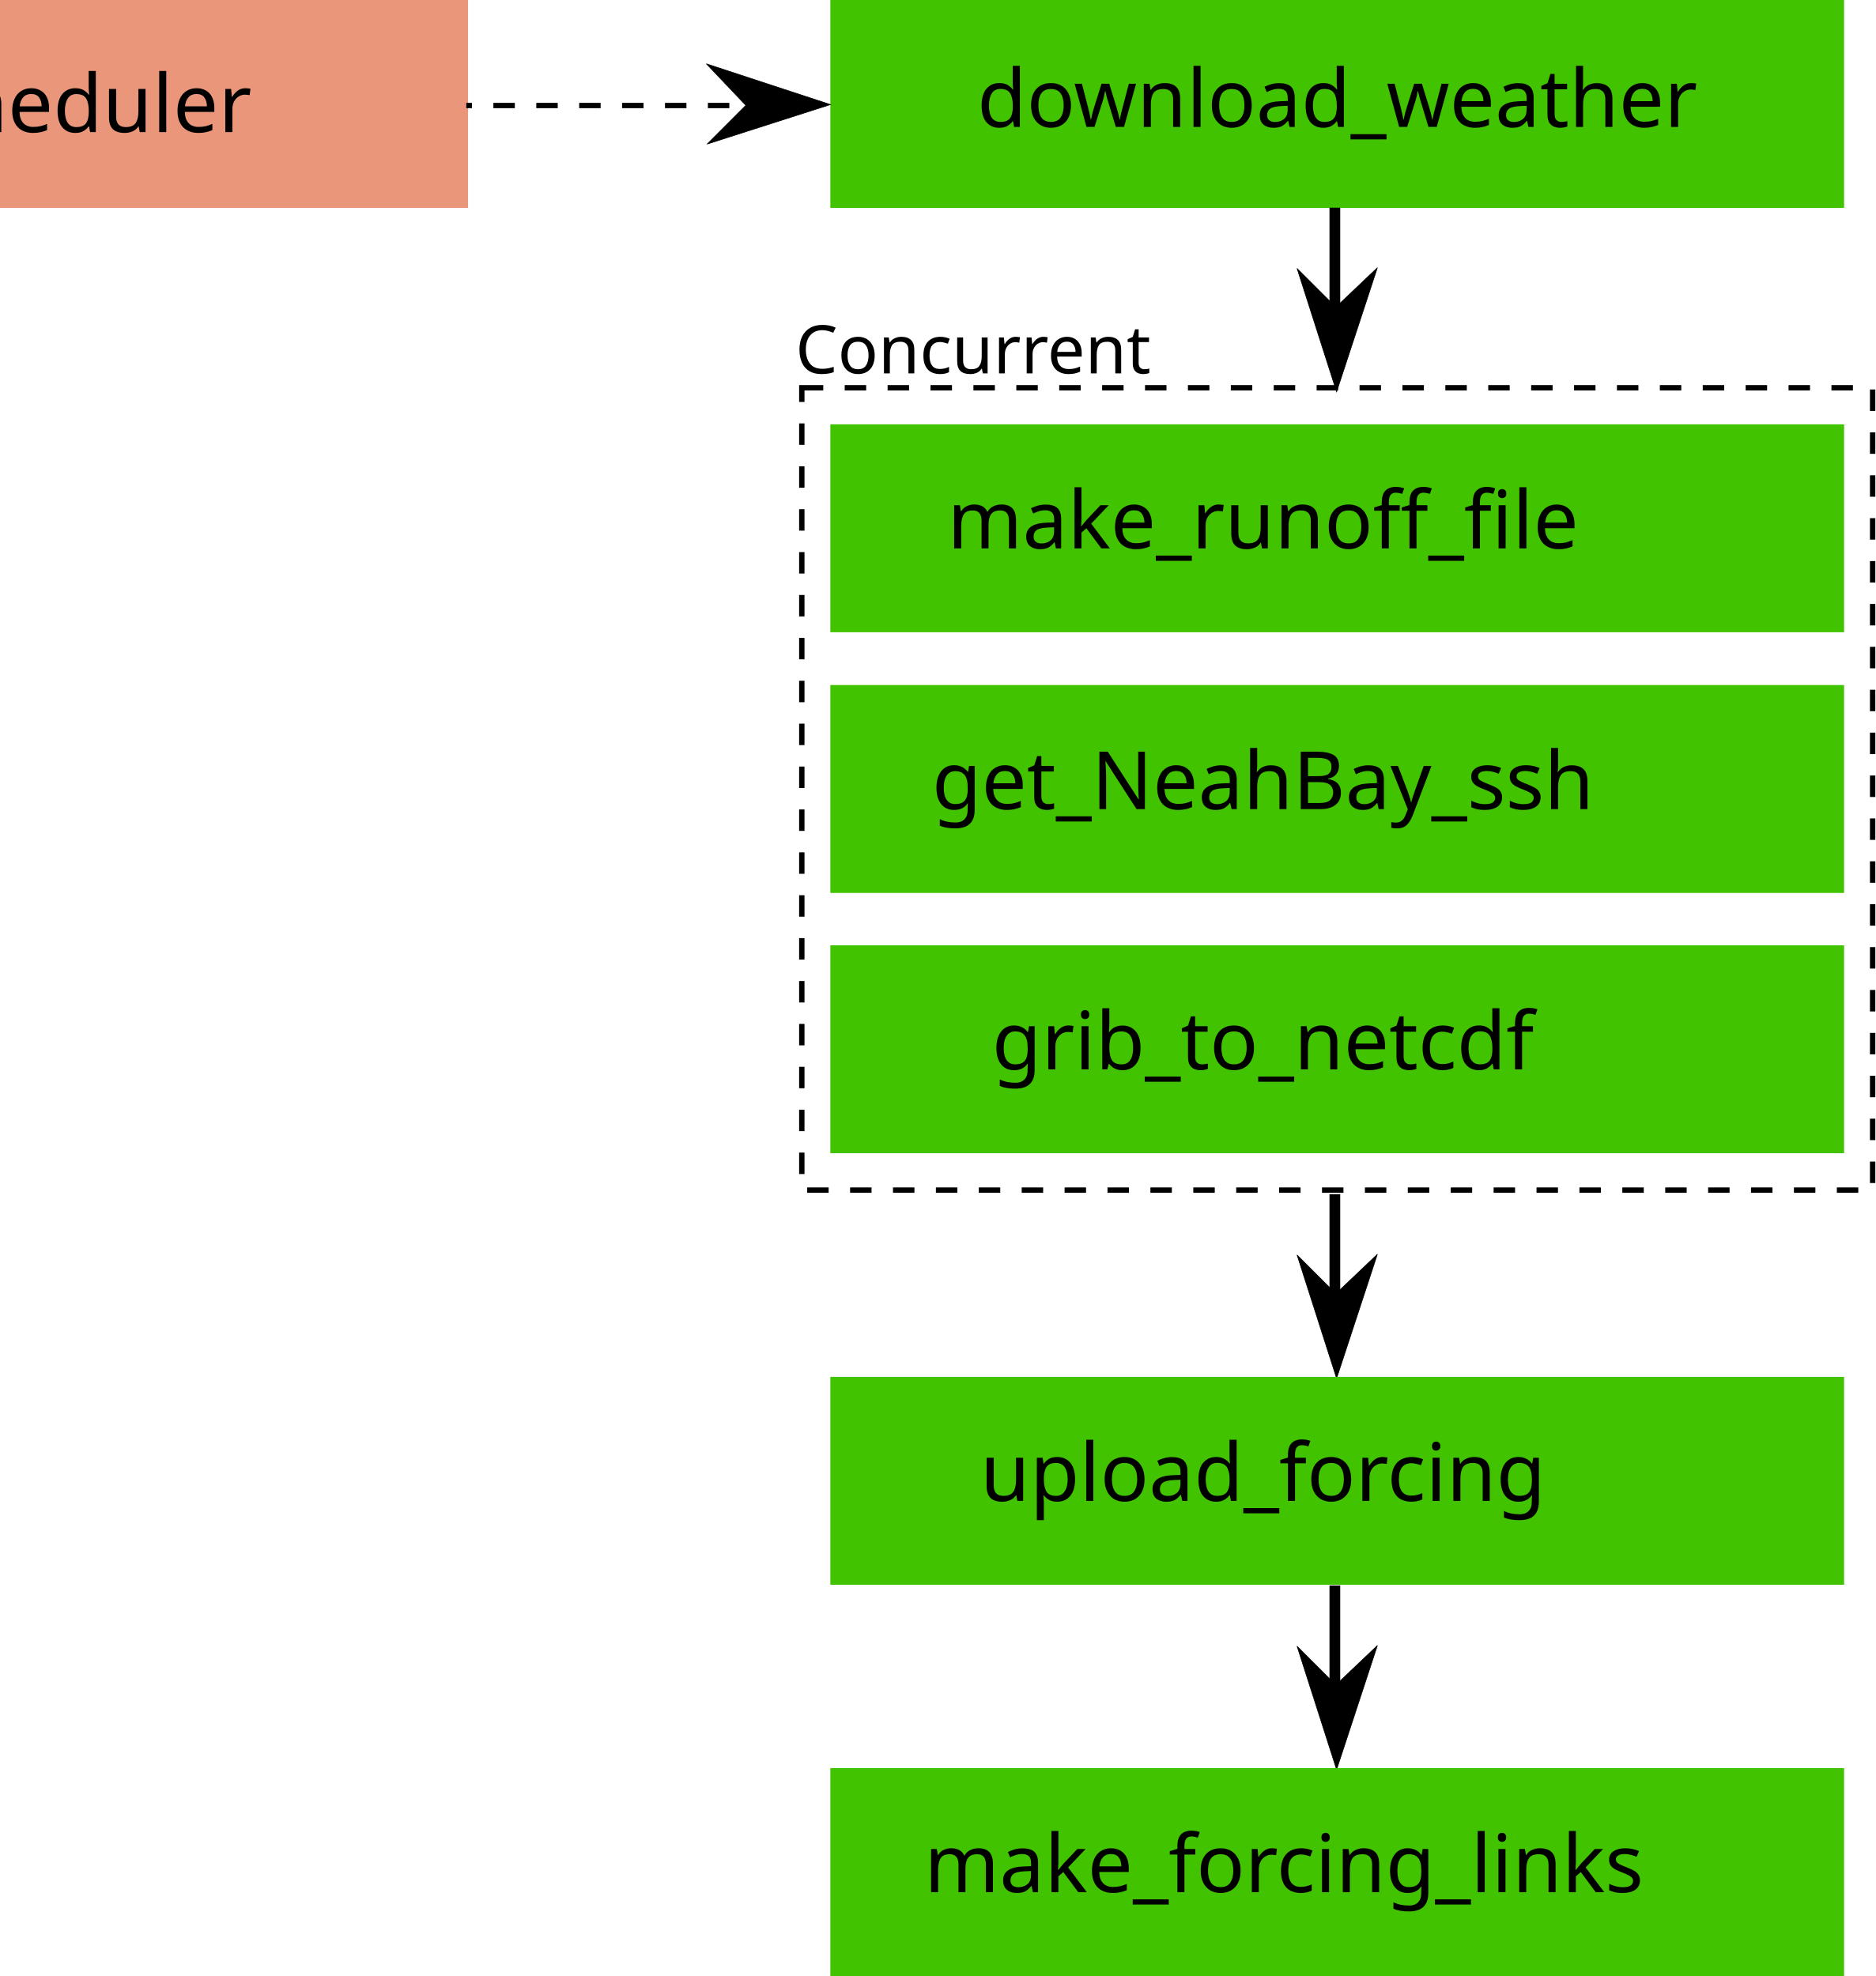
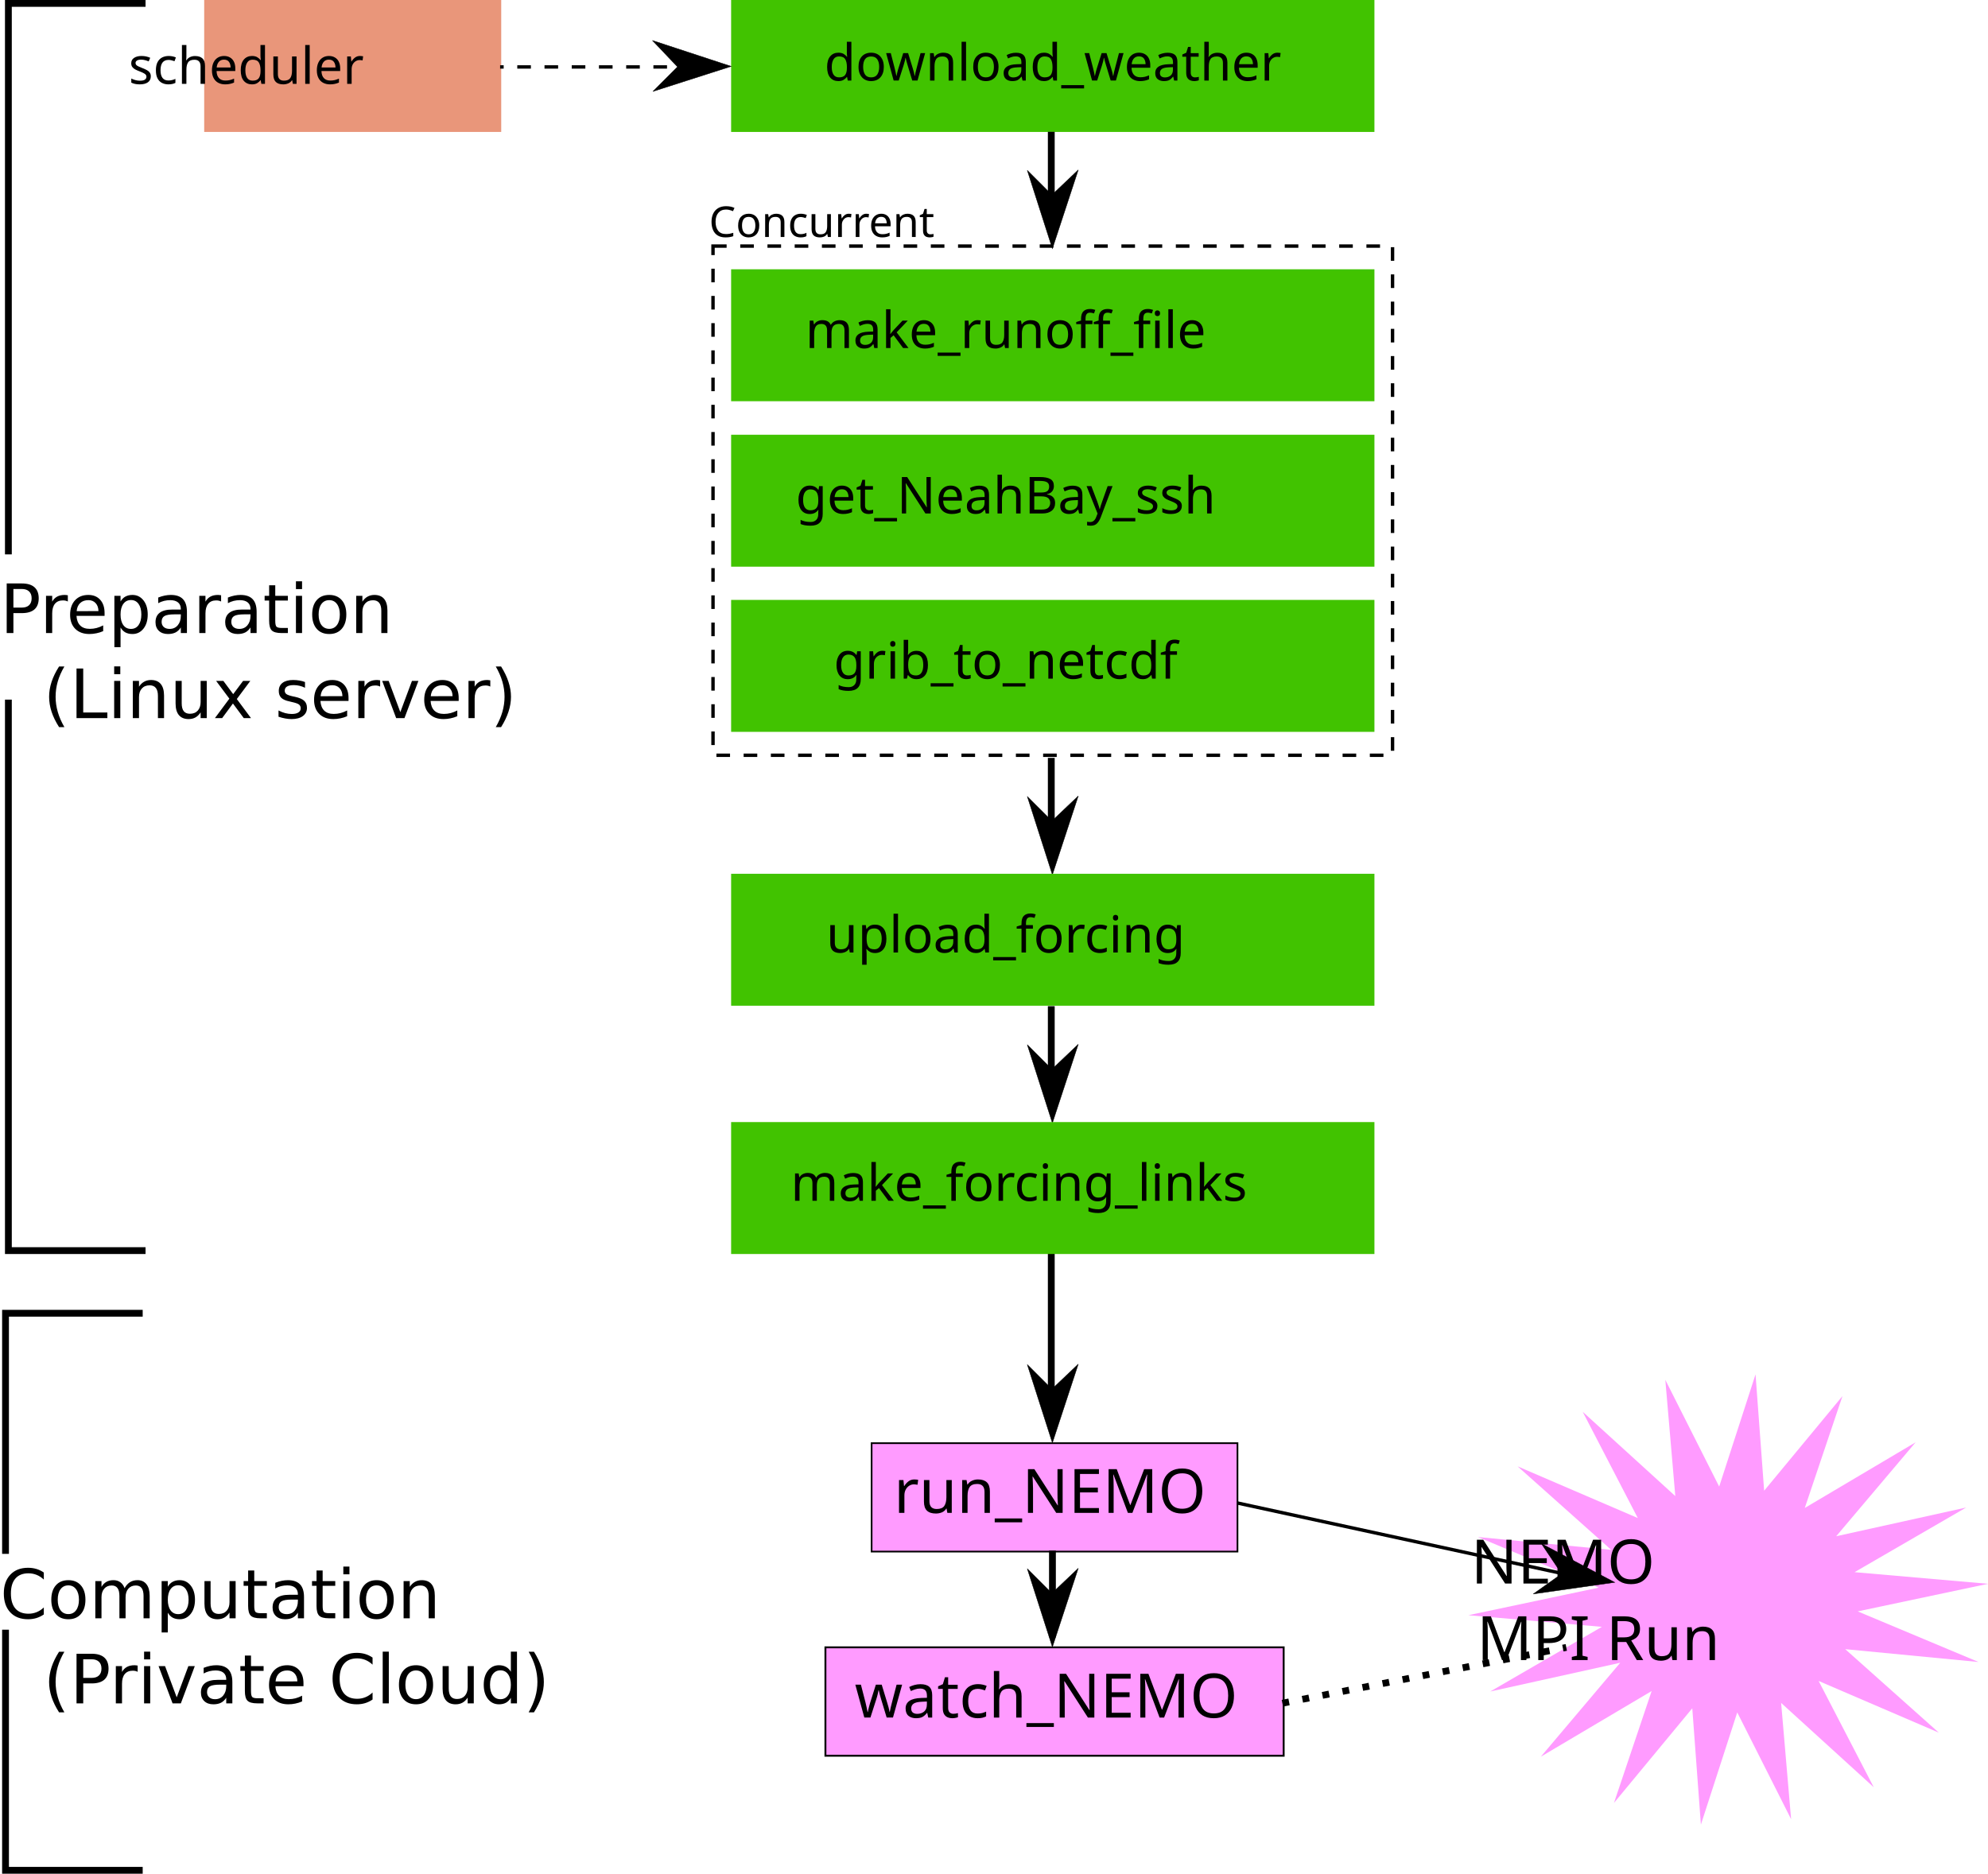
- <svg xmlns="http://www.w3.org/2000/svg" width="98.691mm" height="104.011mm" viewBox="0 0 349.694 368.542" id="svg4938" version="1.1">
+ <svg xmlns="http://www.w3.org/2000/svg" width="164.865mm" height="155.41mm" viewBox="0 0 584.166 550.664" id="svg4938" version="1.1">
  <defs id="defs4940" />
-   <g id="layer1" transform="translate(-81.60095,-62.97422)">
+   <g id="layer1" transform="translate(-21.60096,-62.97421)">
+     <g id="g5056">
+       <path style="display:inline;fill:none;stroke:#000000;stroke-width:2;stroke-linecap:butt;stroke-linejoin:miter;stroke-miterlimit:4;stroke-dasharray:none;stroke-opacity:1" d="m 330.515,478.177 0,-47.216" id="path5050" />
+       <path id="path5052" d="m 330.841,487.028 7.608,-23.158 -7.749,7.361 -7.236,-7.227 z" style="display:inline;fill:#000000;fill-opacity:1;stroke:#000000;stroke-width:0.111px;stroke-linecap:butt;stroke-linejoin:miter;stroke-opacity:1" />
+     </g>
    <g id="g3480" transform="translate(0,184)">
      <path style="display:inline;fill:none;stroke:#000000;stroke-width:2;stroke-linecap:butt;stroke-linejoin:miter;stroke-miterlimit:4;stroke-dasharray:none;stroke-opacity:1" d="m 330.515,127.205 0,-25.495" id="path3482" />
      <path id="path3484" d="m 330.841,136.056 7.608,-23.158 -7.749,7.361 -7.236,-7.227 z" style="display:inline;fill:#000000;fill-opacity:1;stroke:#000000;stroke-width:0.111px;stroke-linecap:butt;stroke-linejoin:miter;stroke-opacity:1" />
    </g>
    <g id="g5542" transform="translate(-251.2546,-140.5252)">
      <rect y="203.499" x="487.693" height="38.776" width="189.033" id="rect6644" style="color:#000000;clip-rule:nonzero;display:inline;overflow:visible;visibility:visible;opacity:1;isolation:auto;mix-blend-mode:normal;color-interpolation:sRGB;color-interpolation-filters:linearRGB;solid-color:#000000;solid-opacity:1;fill:#41c300;fill-opacity:1;fill-rule:nonzero;stroke:#2a80b8;stroke-width:0;stroke-linecap:butt;stroke-linejoin:miter;stroke-miterlimit:4;stroke-dasharray:none;stroke-dashoffset:0;stroke-opacity:0.478;color-rendering:auto;image-rendering:auto;shape-rendering:auto;text-rendering:auto;enable-background:accumulate" />
      <text id="text6646" y="227.177" x="582.23" style="font-style:normal;font-variant:normal;font-weight:normal;font-stretch:normal;font-size:15px;line-height:125%;font-family:'Source Code Pro';-inkscape-font-specification:'Source Code Pro';text-align:center;letter-spacing:0px;word-spacing:0px;text-anchor:middle;fill:#000000;fill-opacity:1;stroke:none;stroke-width:1px;stroke-linecap:butt;stroke-linejoin:miter;stroke-opacity:1" xml:space="preserve">
        <tspan id="tspan6648" y="227.177" x="582.23">download_weather<tspan id="tspan6650" y="227.177" x="582.23" />
        </tspan>
      </text>
    </g>
    <g id="g5562">
      <rect style="color:#000000;clip-rule:nonzero;display:inline;overflow:visible;visibility:visible;opacity:1;isolation:auto;mix-blend-mode:normal;color-interpolation:sRGB;color-interpolation-filters:linearRGB;solid-color:#000000;solid-opacity:1;fill:#e9967a;fill-opacity:1;fill-rule:nonzero;stroke:#2a80b8;stroke-width:0;stroke-linecap:butt;stroke-linejoin:miter;stroke-miterlimit:4;stroke-dasharray:none;stroke-dashoffset:0;stroke-opacity:0.478;color-rendering:auto;image-rendering:auto;shape-rendering:auto;text-rendering:auto;enable-background:accumulate" id="rect6664" width="87.28" height="38.776" x="81.601" y="62.974" />
      <text id="text6666" y="87.612" x="125.17" style="font-style:normal;font-variant:normal;font-weight:normal;font-stretch:normal;font-size:15px;line-height:125%;font-family:'Source Code Pro';-inkscape-font-specification:'Source Code Pro';text-align:center;letter-spacing:0px;word-spacing:0px;text-anchor:middle;fill:#000000;fill-opacity:1;stroke:none;stroke-width:1px;stroke-linecap:butt;stroke-linejoin:miter;stroke-opacity:1" xml:space="preserve">
        <tspan id="tspan6668" y="87.612" x="125.17">
          <tspan id="tspan6670" y="87.612" x="125.17">scheduler</tspan>
        </tspan>
      </text>
    </g>
    <g id="g5570">
      <path id="path6674" d="m 236.47,82.477 -23.158,-7.608 7.361,7.749 -7.227,7.236 z" style="display:inline;fill:#000000;fill-opacity:1;stroke:#000000;stroke-width:0.111px;stroke-linecap:butt;stroke-linejoin:miter;stroke-opacity:1" />
      <path style="fill:none;fill-rule:evenodd;stroke:#000000;stroke-width:1;stroke-linecap:butt;stroke-linejoin:miter;stroke-miterlimit:4;stroke-dasharray:4, 4;stroke-dashoffset:0;stroke-opacity:1" d="m 233.602,82.652 c -65.048,0 -65.048,0 -65.048,0" id="path6676" />
    </g>
    <g id="g4257">
      <path id="path8718" d="m 330.515,127.205 0,-25.495" style="display:inline;fill:none;stroke:#000000;stroke-width:2;stroke-linecap:butt;stroke-linejoin:miter;stroke-miterlimit:4;stroke-dasharray:none;stroke-opacity:1" />
      <path style="display:inline;fill:#000000;fill-opacity:1;stroke:#000000;stroke-width:0.111px;stroke-linecap:butt;stroke-linejoin:miter;stroke-opacity:1" d="m 330.841,136.056 7.608,-23.158 -7.749,7.361 -7.236,-7.227 z" id="path8720" />
    </g>
    <g id="g4221">
      <rect style="color:#000000;clip-rule:nonzero;display:inline;overflow:visible;visibility:visible;opacity:1;isolation:auto;mix-blend-mode:normal;color-interpolation:sRGB;color-interpolation-filters:linearRGB;solid-color:#000000;solid-opacity:1;fill:#41c300;fill-opacity:1;fill-rule:nonzero;stroke:#2a80b8;stroke-width:0;stroke-linecap:butt;stroke-linejoin:miter;stroke-miterlimit:4;stroke-dasharray:none;stroke-dashoffset:0;stroke-opacity:0.478;color-rendering:auto;image-rendering:auto;shape-rendering:auto;text-rendering:auto;enable-background:accumulate" id="rect5526" width="189.033" height="38.776" x="236.439" y="142.115" />
      <text xml:space="preserve" style="font-style:normal;font-variant:normal;font-weight:normal;font-stretch:normal;font-size:15px;line-height:125%;font-family:'Source Code Pro';-inkscape-font-specification:'Source Code Pro';text-align:center;letter-spacing:0px;word-spacing:0px;text-anchor:middle;fill:#000000;fill-opacity:1;stroke:none;stroke-width:1px;stroke-linecap:butt;stroke-linejoin:miter;stroke-opacity:1" x="330.758" y="165.253" id="text5528">
        <tspan x="330.758" y="165.253" id="tspan5530">make_runoff_file</tspan>
      </text>
    </g>
    <g id="g3467">
      <rect y="190.74" x="236.439" height="38.776" width="189.033" id="rect4209" style="color:#000000;clip-rule:nonzero;display:inline;overflow:visible;visibility:visible;opacity:1;isolation:auto;mix-blend-mode:normal;color-interpolation:sRGB;color-interpolation-filters:linearRGB;solid-color:#000000;solid-opacity:1;fill:#41c300;fill-opacity:1;fill-rule:nonzero;stroke:#2a80b8;stroke-width:0;stroke-linecap:butt;stroke-linejoin:miter;stroke-miterlimit:4;stroke-dasharray:none;stroke-dashoffset:0;stroke-opacity:0.478;color-rendering:auto;image-rendering:auto;shape-rendering:auto;text-rendering:auto;enable-background:accumulate" />
      <text id="text4211" y="213.878" x="330.758" style="font-style:normal;font-variant:normal;font-weight:normal;font-stretch:normal;font-size:15px;line-height:125%;font-family:'Source Code Pro';-inkscape-font-specification:'Source Code Pro';text-align:center;letter-spacing:0px;word-spacing:0px;text-anchor:middle;fill:#000000;fill-opacity:1;stroke:none;stroke-width:1px;stroke-linecap:butt;stroke-linejoin:miter;stroke-opacity:1" xml:space="preserve">
        <tspan id="tspan4213" y="213.878" x="330.758">get_NeahBay_ssh</tspan>
      </text>
    </g>
    <g id="g3475">
      <rect y="135.295" x="231.117" height="149.646" width="199.678" id="rect4226" style="color:#000000;clip-rule:nonzero;display:inline;overflow:visible;visibility:visible;opacity:1;isolation:auto;mix-blend-mode:normal;color-interpolation:sRGB;color-interpolation-filters:linearRGB;solid-color:#000000;solid-opacity:1;fill:none;fill-opacity:1;fill-rule:nonzero;stroke:#000000;stroke-width:1;stroke-linecap:butt;stroke-linejoin:miter;stroke-miterlimit:4;stroke-dasharray:4, 4;stroke-dashoffset:0;stroke-opacity:1;color-rendering:auto;image-rendering:auto;shape-rendering:auto;text-rendering:auto;enable-background:accumulate" />
      <text id="text4246" y="132.618" x="229.915" style="font-style:normal;font-weight:normal;font-size:15px;line-height:125%;font-family:Sans;letter-spacing:0px;word-spacing:0px;fill:#000000;fill-opacity:1;stroke:none;stroke-width:1px;stroke-linecap:butt;stroke-linejoin:miter;stroke-opacity:1" xml:space="preserve">
        <tspan style="font-size:12.5px" y="132.618" x="229.915" id="tspan4248">Concurrent</tspan>
      </text>
    </g>
    <g transform="translate(0,97.16717)" id="g3456">
      <rect style="color:#000000;clip-rule:nonzero;display:inline;overflow:visible;visibility:visible;opacity:1;isolation:auto;mix-blend-mode:normal;color-interpolation:sRGB;color-interpolation-filters:linearRGB;solid-color:#000000;solid-opacity:1;fill:#41c300;fill-opacity:1;fill-rule:nonzero;stroke:#2a80b8;stroke-width:0;stroke-linecap:butt;stroke-linejoin:miter;stroke-miterlimit:4;stroke-dasharray:none;stroke-dashoffset:0;stroke-opacity:0.478;color-rendering:auto;image-rendering:auto;shape-rendering:auto;text-rendering:auto;enable-background:accumulate" id="rect3458" width="189.033" height="38.776" x="236.439" y="142.115" />
      <text xml:space="preserve" style="font-style:normal;font-variant:normal;font-weight:normal;font-stretch:normal;font-size:15px;line-height:125%;font-family:'Source Code Pro';-inkscape-font-specification:'Source Code Pro';text-align:center;letter-spacing:0px;word-spacing:0px;text-anchor:middle;fill:#000000;fill-opacity:1;stroke:none;stroke-width:1px;stroke-linecap:butt;stroke-linejoin:miter;stroke-opacity:1" x="330.758" y="165.253" id="text3460">
        <tspan x="330.758" y="165.253" id="tspan3462">grib_to_netcdf</tspan>
      </text>
    </g>
    <g id="g3497" transform="translate(0,8)">
      <rect y="311.768" x="236.439" height="38.776" width="189.033" id="rect3488" style="color:#000000;clip-rule:nonzero;display:inline;overflow:visible;visibility:visible;opacity:1;isolation:auto;mix-blend-mode:normal;color-interpolation:sRGB;color-interpolation-filters:linearRGB;solid-color:#000000;solid-opacity:1;fill:#41c300;fill-opacity:1;fill-rule:nonzero;stroke:#2a80b8;stroke-width:0;stroke-linecap:butt;stroke-linejoin:miter;stroke-miterlimit:4;stroke-dasharray:none;stroke-dashoffset:0;stroke-opacity:0.478;color-rendering:auto;image-rendering:auto;shape-rendering:auto;text-rendering:auto;enable-background:accumulate" />
      <text id="text3490" y="334.906" x="330.758" style="font-style:normal;font-variant:normal;font-weight:normal;font-stretch:normal;font-size:15px;line-height:125%;font-family:'Source Code Pro';-inkscape-font-specification:'Source Code Pro';text-align:center;letter-spacing:0px;word-spacing:0px;text-anchor:middle;fill:#000000;fill-opacity:1;stroke:none;stroke-width:1px;stroke-linecap:butt;stroke-linejoin:miter;stroke-opacity:1" xml:space="preserve">
        <tspan id="tspan3492" y="334.906" x="330.758">upload_forcing</tspan>
      </text>
    </g>
    <g transform="translate(0,256.9721)" id="g3502">
      <path id="path3504" d="m 330.515,127.205 0,-25.495" style="display:inline;fill:none;stroke:#000000;stroke-width:2;stroke-linecap:butt;stroke-linejoin:miter;stroke-miterlimit:4;stroke-dasharray:none;stroke-opacity:1" />
      <path style="display:inline;fill:#000000;fill-opacity:1;stroke:#000000;stroke-width:0.111px;stroke-linecap:butt;stroke-linejoin:miter;stroke-opacity:1" d="m 330.841,136.056 7.608,-23.158 -7.749,7.361 -7.236,-7.227 z" id="path3506" />
    </g>
    <g id="g3519">
      <rect style="color:#000000;clip-rule:nonzero;display:inline;overflow:visible;visibility:visible;opacity:1;isolation:auto;mix-blend-mode:normal;color-interpolation:sRGB;color-interpolation-filters:linearRGB;solid-color:#000000;solid-opacity:1;fill:#41c300;fill-opacity:1;fill-rule:nonzero;stroke:#2a80b8;stroke-width:0;stroke-linecap:butt;stroke-linejoin:miter;stroke-miterlimit:4;stroke-dasharray:none;stroke-dashoffset:0;stroke-opacity:0.478;color-rendering:auto;image-rendering:auto;shape-rendering:auto;text-rendering:auto;enable-background:accumulate" id="rect3510" width="189.033" height="38.776" x="236.439" y="392.74" />
    </g>
    <text id="text3512" y="415.878" x="330.758" style="font-style:normal;font-variant:normal;font-weight:normal;font-stretch:normal;font-size:15px;line-height:125%;font-family:'Source Code Pro';-inkscape-font-specification:'Source Code Pro';text-align:center;letter-spacing:0px;word-spacing:0px;text-anchor:middle;fill:#000000;fill-opacity:1;stroke:none;stroke-width:1px;stroke-linecap:butt;stroke-linejoin:miter;stroke-opacity:1" xml:space="preserve">
      <tspan id="tspan3514" y="415.878" x="330.758">make_forcing_links</tspan>
    </text>
+     <g id="g6042">
+       <text xml:space="preserve" style="font-style:normal;font-variant:normal;font-weight:normal;font-stretch:normal;font-size:20px;line-height:125%;font-family:'DejaVu Sans';-inkscape-font-specification:'DejaVu Sans';letter-spacing:0px;word-spacing:0px;fill:#000000;fill-opacity:1;stroke:none;stroke-width:1px;stroke-linecap:butt;stroke-linejoin:miter;stroke-opacity:1" x="21.601" y="249.025" id="text8678">
+         <tspan x="21.601" y="249.025" id="tspan8682" style="font-style:normal;font-variant:normal;font-weight:normal;font-stretch:normal;font-family:'DejaVu Sans';-inkscape-font-specification:'DejaVu Sans';fill:#000000;fill-opacity:1;stroke:none;stroke-opacity:1">Preparation</tspan>
+         <tspan id="tspan7954" x="21.601" y="274.025" style="font-style:normal;font-variant:normal;font-weight:normal;font-stretch:normal;font-family:'DejaVu Sans';-inkscape-font-specification:'DejaVu Sans';fill:#000000;fill-opacity:1;stroke:none;stroke-opacity:1">  (Linux server)</tspan>
+       </text>
+       <path id="path9276" d="m 24.064,268.589 0,161.927 40.305,0" style="fill:none;fill-rule:evenodd;stroke:#000000;stroke-width:2;stroke-linecap:butt;stroke-linejoin:miter;stroke-miterlimit:4;stroke-dasharray:none;stroke-opacity:1" />
+       <path style="fill:none;fill-rule:evenodd;stroke:#000000;stroke-width:2;stroke-linecap:butt;stroke-linejoin:miter;stroke-miterlimit:4;stroke-dasharray:none;stroke-opacity:1" d="m 24.064,225.902 0,-161.927 40.305,0" id="path6040" />
+     </g>
+     <g style="display:inline" id="g3996" transform="translate(2.221761,130.887)">
+       <rect y="356.223" x="275.498" height="31.859" width="107.508" id="rect3021" style="fill:#ff9bff;fill-rule:evenodd;stroke:#000000;stroke-width:0.497px;stroke-linecap:butt;stroke-linejoin:miter;stroke-opacity:1" />
+       <text id="text3023" y="376.71" x="282.024" style="font-style:normal;font-weight:normal;font-size:40px;line-height:125%;font-family:Sans;letter-spacing:0px;word-spacing:0px;fill:#000000;fill-opacity:1;stroke:none" xml:space="preserve">
+         <tspan style="font-size:18px" y="376.71" x="282.024" id="tspan3025">run_NEMO</tspan>
+       </text>
+     </g>
+     <g style="display:inline" id="g4001" transform="translate(2.221751,130.887)">
+       <rect style="fill:#ff9bff;fill-rule:evenodd;stroke:#000000;stroke-width:0.556px;stroke-linecap:butt;stroke-linejoin:miter;stroke-opacity:1" id="rect3041" width="134.649" height="31.859" x="261.928" y="416.223" />
+       <text xml:space="preserve" style="font-style:normal;font-weight:normal;font-size:40px;line-height:125%;font-family:Sans;letter-spacing:0px;word-spacing:0px;fill:#000000;fill-opacity:1;stroke:none" x="270.511" y="436.868" id="text3043">
+         <tspan id="tspan3045" x="270.511" y="436.868" style="font-size:18px">watch_NEMO</tspan>
+       </text>
+     </g>
+     <g transform="translate(74.0762,186.7825)" style="display:inline" id="g5643">
+       <path transform="matrix(1.379492,0,0,1.199404,-213.6995,-47.56703)" d="m 516,374.362 -19.729,-20.658 2.127,28.486 -11.474,-26.16 -7.744,27.496 -1.835,-28.507 -16.681,23.189 8.026,-27.415 -23.606,16.085 L 462,343.862 l -27.684,7.041 23.77,-15.842 -28.423,-2.852 27.755,-6.757 -25.733,-12.401 28.392,3.143 -19.94,-20.455 25.605,12.664 L 454,282.362 l 19.729,20.658 -2.127,-28.486 11.474,26.16 7.744,-27.496 1.835,28.507 16.681,-23.189 -8.026,27.415 23.606,-16.085 L 508,312.862 l 27.684,-7.041 -23.77,15.842 28.423,2.852 -27.755,6.757 25.733,12.401 -28.392,-3.143 19.94,20.455 -25.605,-12.664 z" id="path3029" style="fill:#ff9bff" />
+       <text id="text3031" y="341.574" x="453.587" style="font-style:normal;font-weight:normal;font-size:40px;line-height:125%;font-family:Sans;letter-spacing:0px;word-spacing:0px;fill:#000000;fill-opacity:1;stroke:none" xml:space="preserve">
+         <tspan style="font-size:18px;text-align:center;text-anchor:middle" y="341.574" x="453.587" id="tspan3033">NEMO</tspan>
+         <tspan style="font-size:18px;text-align:center;text-anchor:middle" id="tspan3037" y="364.074" x="453.587">MPI Run</tspan>
+       </text>
+     </g>
+     <path id="path4275" d="m 496.081,528.019 -21.553,-11.387 5.956,8.875 -8.339,5.92 z" style="display:inline;fill:#000000;fill-opacity:1;stroke:#000000;stroke-width:0.111px;stroke-linecap:butt;stroke-linejoin:miter;stroke-opacity:1" />
+     <path style="display:inline;fill:none;stroke:#000000;stroke-width:1px;stroke-linecap:butt;stroke-linejoin:miter;stroke-opacity:1" d="m 480.969,525.481 -95.722,-20.784" id="path4801" />
+     <path style="display:inline;fill:none;stroke:#000000;stroke-width:2;stroke-linecap:butt;stroke-linejoin:miter;stroke-miterlimit:4;stroke-dasharray:2, 4;stroke-dashoffset:0;stroke-opacity:1" d="m 398.42,563.536 83.428,-16.393" id="path4803" />
+     <g transform="translate(221.6433,130.887)" style="display:inline" id="g9403">
+       <g id="g7965">
+         <text xml:space="preserve" style="font-style:normal;font-variant:normal;font-weight:normal;font-stretch:normal;font-size:20px;line-height:125%;font-family:'DejaVu Sans';-inkscape-font-specification:'DejaVu Sans';letter-spacing:0px;word-spacing:0px;fill:#000000;fill-opacity:1;stroke:none;stroke-width:1px;stroke-linecap:butt;stroke-linejoin:miter;stroke-opacity:1" x="-200.042" y="407.685" id="text8686">
+           <tspan x="-200.042" y="407.685" id="tspan8688">Computation</tspan>
+           <tspan id="tspan7963" x="-200.042" y="432.685">  (Private Cloud)</tspan>
+         </text>
+         <path id="path9270" d="m -198.419,411.041 0,70.711 40.305,0" style="fill:none;fill-rule:evenodd;stroke:#000000;stroke-width:2;stroke-linecap:butt;stroke-linejoin:miter;stroke-miterlimit:4;stroke-dasharray:none;stroke-opacity:1" />
+         <path style="fill:none;fill-rule:evenodd;stroke:#000000;stroke-width:2;stroke-linecap:butt;stroke-linejoin:miter;stroke-miterlimit:4;stroke-dasharray:none;stroke-opacity:1" d="m -198.419,388.751 0,-70.711 40.305,0" id="path9272" />
+       </g>
+     </g>
+     <g id="g5044">
+       <path style="display:inline;fill:none;stroke:#000000;stroke-width:2;stroke-linecap:butt;stroke-linejoin:miter;stroke-miterlimit:4;stroke-dasharray:none;stroke-opacity:1" d="m 330.858,544.177 0,-25.495" id="path5032" />
+       <path id="path5034" d="m 330.841,547.028 7.608,-23.158 -7.749,7.361 -7.236,-7.227 z" style="display:inline;fill:#000000;fill-opacity:1;stroke:#000000;stroke-width:0.111px;stroke-linecap:butt;stroke-linejoin:miter;stroke-opacity:1" />
+     </g>
  </g>
</svg>
